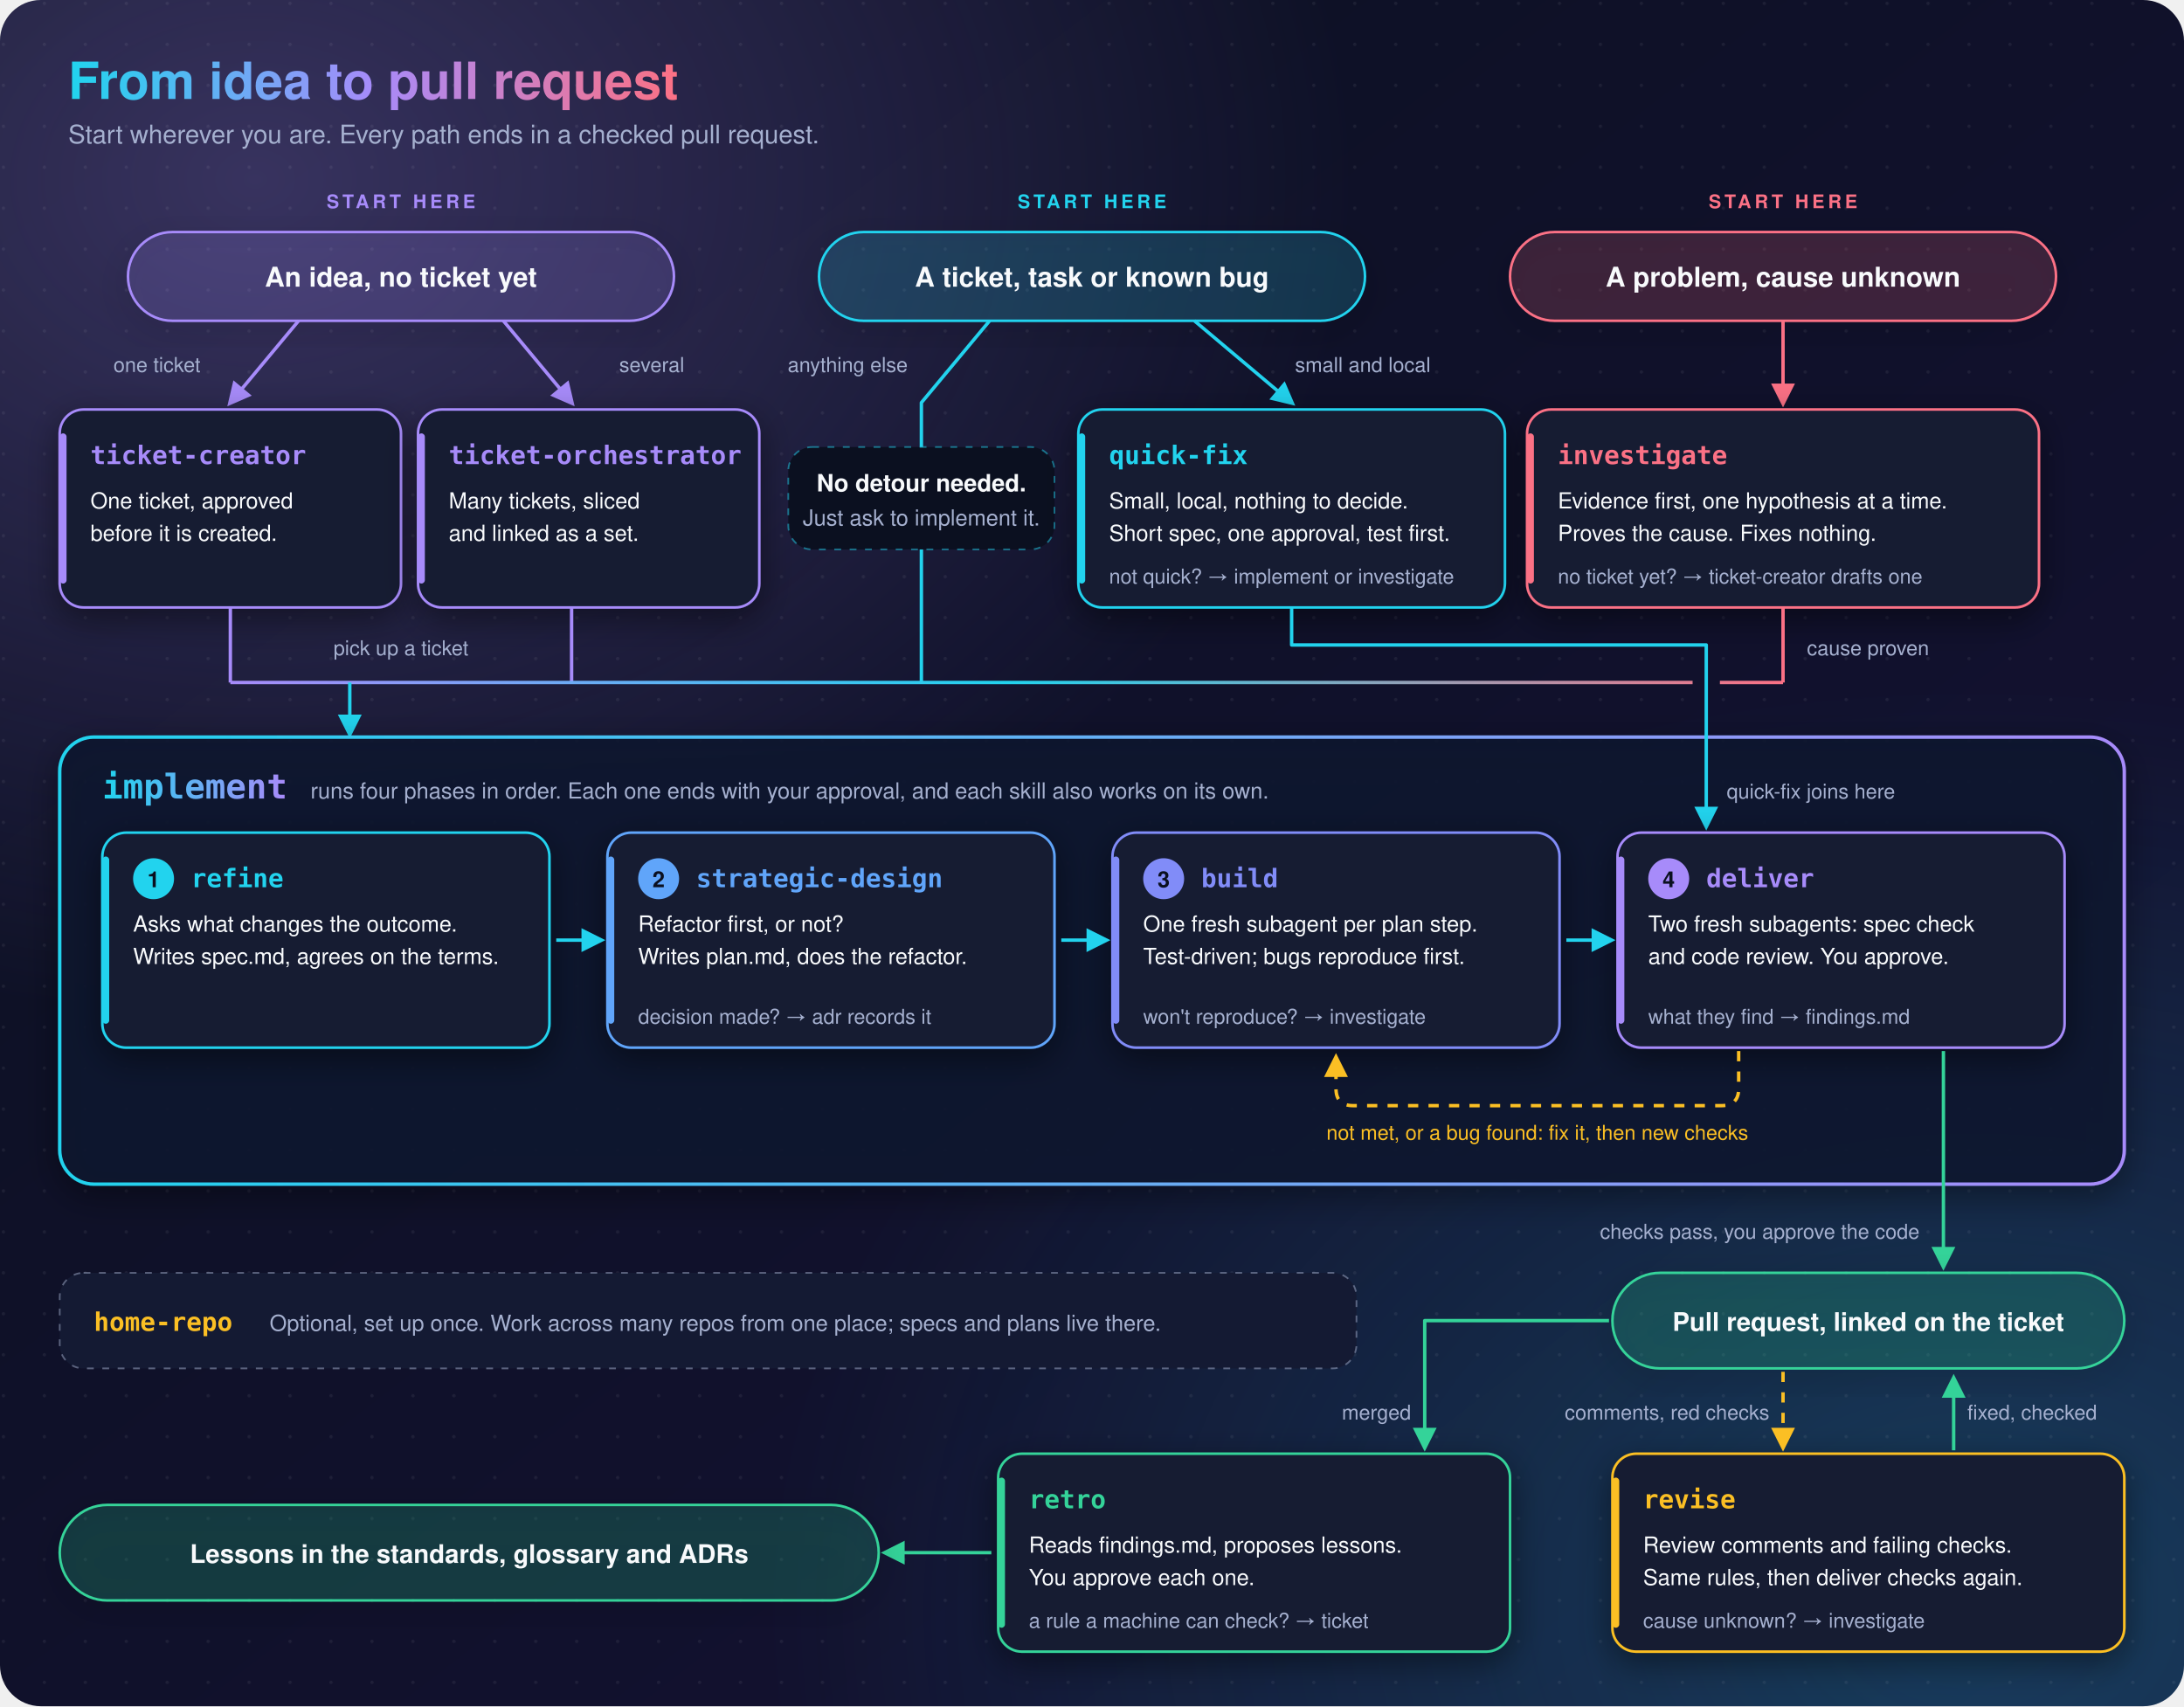
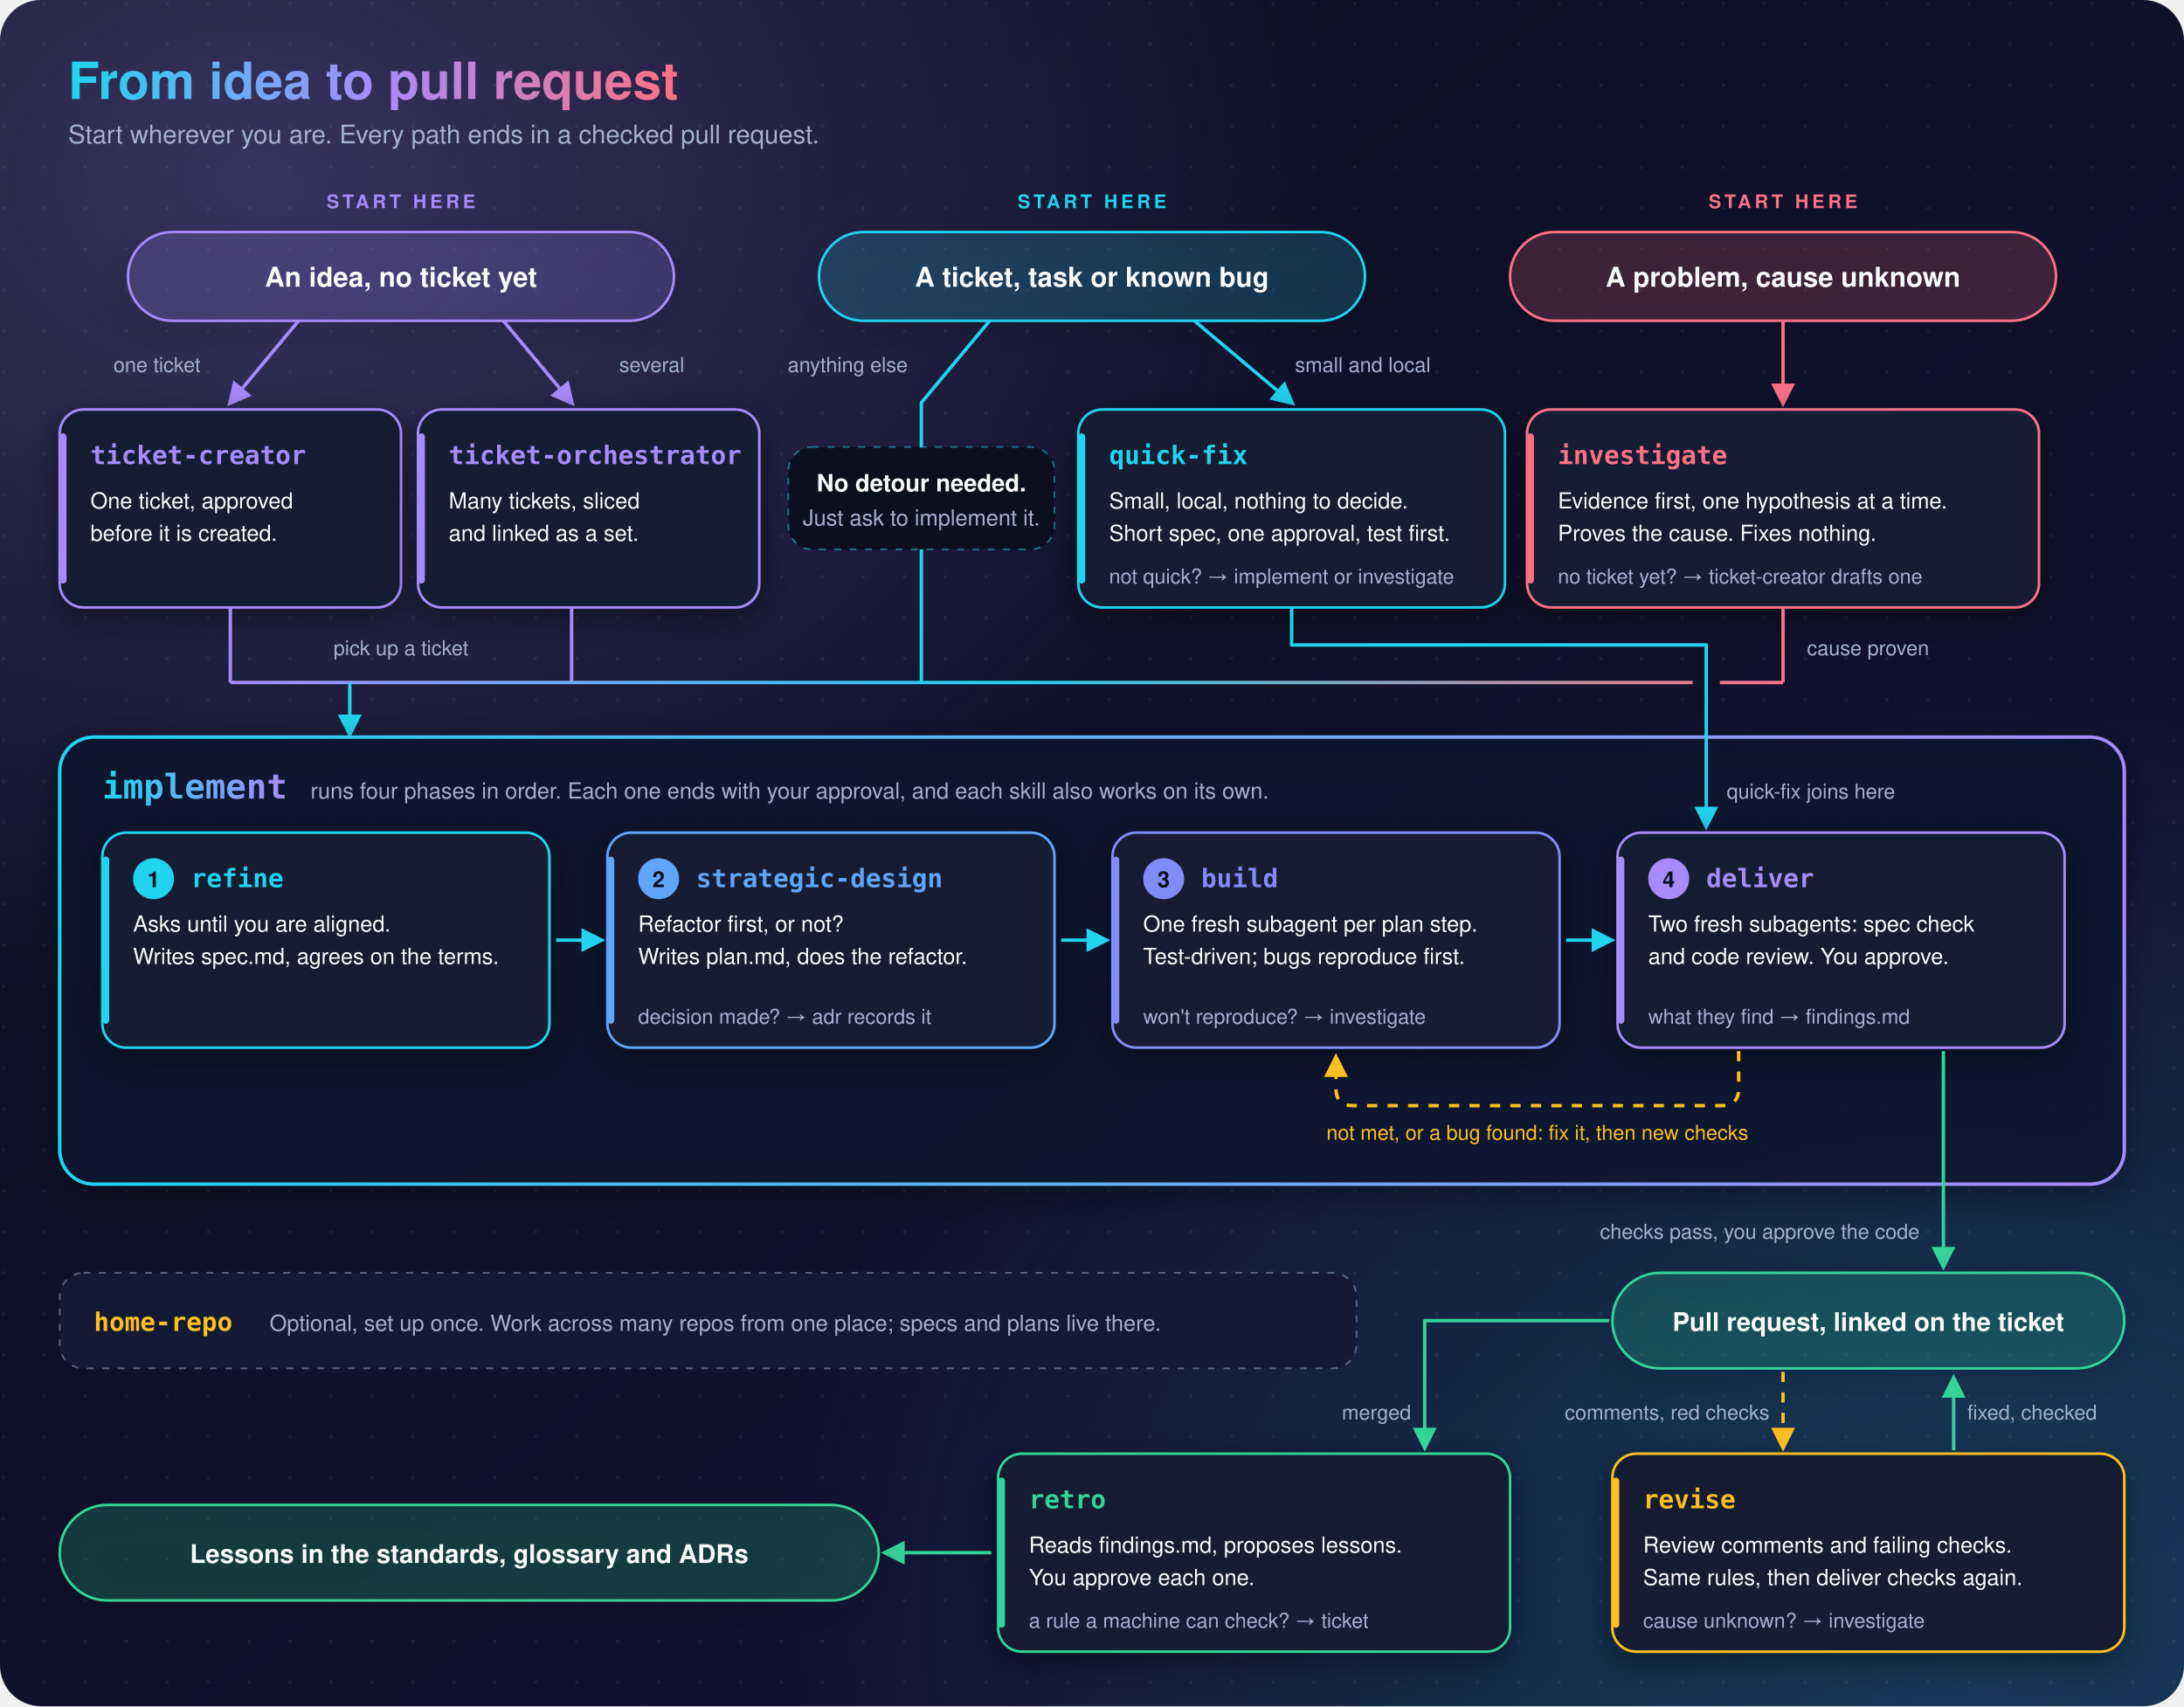
<svg xmlns="http://www.w3.org/2000/svg" viewBox="0 0 1280 1000" width="1280" height="1000" role="img" aria-label="Workflow: three starting points that lead into the implement skill, with quick-fix as the short path for a small change, and end in a pull request. After that, revise handles review comments and failing checks, and retro turns what was found into lessons">
  <defs>
    <linearGradient id="bg" x1="0" y1="0" x2="1" y2="1">
      <stop offset="0" stop-color="#0b1020" />
      <stop offset="1" stop-color="#151235" />
    </linearGradient>
    <radialGradient id="g1" cx="0.12" cy="0.1" r="0.5">
      <stop offset="0" stop-color="#a78bfa" stop-opacity="0.28" />
      <stop offset="1" stop-color="#a78bfa" stop-opacity="0" />
    </radialGradient>
    <radialGradient id="g2" cx="0.9" cy="0.95" r="0.55">
      <stop offset="0" stop-color="#22d3ee" stop-opacity="0.22" />
      <stop offset="1" stop-color="#22d3ee" stop-opacity="0" />
    </radialGradient>
    <linearGradient id="band" x1="0" y1="0" x2="1" y2="0">
      <stop offset="0" stop-color="#22d3ee" />
      <stop offset="1" stop-color="#a78bfa" />
    </linearGradient>
    <linearGradient id="title" x1="0" y1="0" x2="1" y2="0">
      <stop offset="0" stop-color="#22d3ee" />
      <stop offset="0.5" stop-color="#a78bfa" />
      <stop offset="1" stop-color="#fb7185" />
    </linearGradient>
    <linearGradient id="rail" gradientUnits="userSpaceOnUse" x1="135" y1="0" x2="1045" y2="0">
      <stop offset="0" stop-color="#a78bfa" />
      <stop offset="0.5" stop-color="#22d3ee" />
      <stop offset="1" stop-color="#fb7185" />
    </linearGradient>
    <pattern id="dots" width="24" height="24" patternUnits="userSpaceOnUse">
      <circle cx="2" cy="2" r="1" fill="#ffffff" fill-opacity="0.06" />
    </pattern>
    <filter id="glow" x="-20%" y="-30%" width="140%" height="160%">
      <feDropShadow dx="0" dy="6" stdDeviation="10" flood-color="#000000" flood-opacity="0.45" />
    </filter>
    <marker id="arrow-a78bfa" viewBox="0 0 10 10" refX="8" refY="5" markerWidth="7" markerHeight="7" orient="auto-start-reverse">
      <path d="M0,0 L10,5 L0,10 z" fill="#a78bfa" />
    </marker>
    <marker id="arrow-22d3ee" viewBox="0 0 10 10" refX="8" refY="5" markerWidth="7" markerHeight="7" orient="auto-start-reverse">
      <path d="M0,0 L10,5 L0,10 z" fill="#22d3ee" />
    </marker>
    <marker id="arrow-fb7185" viewBox="0 0 10 10" refX="8" refY="5" markerWidth="7" markerHeight="7" orient="auto-start-reverse">
      <path d="M0,0 L10,5 L0,10 z" fill="#fb7185" />
    </marker>
    <marker id="arrow-34d399" viewBox="0 0 10 10" refX="8" refY="5" markerWidth="7" markerHeight="7" orient="auto-start-reverse">
      <path d="M0,0 L10,5 L0,10 z" fill="#34d399" />
    </marker>
    <marker id="arrow-fbbf24" viewBox="0 0 10 10" refX="8" refY="5" markerWidth="7" markerHeight="7" orient="auto-start-reverse">
      <path d="M0,0 L10,5 L0,10 z" fill="#fbbf24" />
    </marker>
  </defs>
  <rect width="1280" height="1000" rx="24" fill="url(#bg)" />
  <rect width="1280" height="1000" rx="24" fill="url(#g1)" />
  <rect width="1280" height="1000" rx="24" fill="url(#g2)" />
  <rect width="1280" height="1000" rx="24" fill="url(#dots)" />
  <text x="40" y="58" font-family="-apple-system,BlinkMacSystemFont,'Segoe UI',Helvetica,Arial,sans-serif" font-size="30" font-weight="800" fill="url(#title)" text-anchor="start" letter-spacing="0">From idea to pull request</text>
  <text x="40" y="84" font-family="-apple-system,BlinkMacSystemFont,'Segoe UI',Helvetica,Arial,sans-serif" font-size="15" font-weight="400" fill="#a5b0cf" text-anchor="start" letter-spacing="0">Start wherever you are. Every path ends in a checked pull request.</text>
  <text x="235" y="122" font-family="-apple-system,BlinkMacSystemFont,'Segoe UI',Helvetica,Arial,sans-serif" font-size="11" font-weight="700" fill="#a78bfa" text-anchor="middle" letter-spacing="2">START HERE</text>
  <rect x="75.0" y="136" width="320" height="52" rx="26.0" fill="#a78bfa" fill-opacity="0.16" stroke="#a78bfa" stroke-width="1.5" filter="url(#glow)" />
  <text x="235" y="168" font-family="-apple-system,BlinkMacSystemFont,'Segoe UI',Helvetica,Arial,sans-serif" font-size="16" font-weight="600" fill="#f8fafc" text-anchor="middle" letter-spacing="0">An idea, no ticket yet</text>
  <text x="640" y="122" font-family="-apple-system,BlinkMacSystemFont,'Segoe UI',Helvetica,Arial,sans-serif" font-size="11" font-weight="700" fill="#22d3ee" text-anchor="middle" letter-spacing="2">START HERE</text>
  <rect x="480.0" y="136" width="320" height="52" rx="26.0" fill="#22d3ee" fill-opacity="0.16" stroke="#22d3ee" stroke-width="1.5" filter="url(#glow)" />
  <text x="640" y="168" font-family="-apple-system,BlinkMacSystemFont,'Segoe UI',Helvetica,Arial,sans-serif" font-size="16" font-weight="600" fill="#f8fafc" text-anchor="middle" letter-spacing="0">A ticket, task or known bug</text>
  <text x="1045" y="122" font-family="-apple-system,BlinkMacSystemFont,'Segoe UI',Helvetica,Arial,sans-serif" font-size="11" font-weight="700" fill="#fb7185" text-anchor="middle" letter-spacing="2">START HERE</text>
  <rect x="885.0" y="136" width="320" height="52" rx="26.0" fill="#fb7185" fill-opacity="0.16" stroke="#fb7185" stroke-width="1.5" filter="url(#glow)" />
  <text x="1045" y="168" font-family="-apple-system,BlinkMacSystemFont,'Segoe UI',Helvetica,Arial,sans-serif" font-size="16" font-weight="600" fill="#f8fafc" text-anchor="middle" letter-spacing="0">A problem, cause unknown</text>
  <path d="M175,188 L135,236" fill="none" stroke="#a78bfa" stroke-width="2" stroke-linejoin="round" marker-end="url(#arrow-a78bfa)" />
  <path d="M295,188 L335,236" fill="none" stroke="#a78bfa" stroke-width="2" stroke-linejoin="round" marker-end="url(#arrow-a78bfa)" />
  <text x="92" y="218" font-family="-apple-system,BlinkMacSystemFont,'Segoe UI',Helvetica,Arial,sans-serif" font-size="12" font-weight="400" fill="#a5b0cf" text-anchor="middle" letter-spacing="0">one ticket</text>
  <text x="382" y="218" font-family="-apple-system,BlinkMacSystemFont,'Segoe UI',Helvetica,Arial,sans-serif" font-size="12" font-weight="400" fill="#a5b0cf" text-anchor="middle" letter-spacing="0">several</text>
  <rect x="35" y="240" width="200" height="116" rx="14" fill="#141a33" stroke="#a78bfa" stroke-width="1.5" filter="url(#glow)" />
  <rect x="35" y="254" width="4" height="88" rx="2" fill="#a78bfa" />
  <text x="53" y="272" font-family="ui-monospace,SFMono-Regular,Menlo,Consolas,monospace" font-size="15" font-weight="700" fill="#a78bfa" text-anchor="start" letter-spacing="0">ticket-creator</text>
  <text x="53" y="298" font-family="-apple-system,BlinkMacSystemFont,'Segoe UI',Helvetica,Arial,sans-serif" font-size="13" font-weight="400" fill="#f8fafc" text-anchor="start" letter-spacing="0">One ticket, approved</text>
  <text x="53" y="317" font-family="-apple-system,BlinkMacSystemFont,'Segoe UI',Helvetica,Arial,sans-serif" font-size="13" font-weight="400" fill="#f8fafc" text-anchor="start" letter-spacing="0">before it is created.</text>
  <rect x="245" y="240" width="200" height="116" rx="14" fill="#141a33" stroke="#a78bfa" stroke-width="1.5" filter="url(#glow)" />
  <rect x="245" y="254" width="4" height="88" rx="2" fill="#a78bfa" />
  <text x="263" y="272" font-family="ui-monospace,SFMono-Regular,Menlo,Consolas,monospace" font-size="15" font-weight="700" fill="#a78bfa" text-anchor="start" letter-spacing="0">ticket-orchestrator</text>
  <text x="263" y="298" font-family="-apple-system,BlinkMacSystemFont,'Segoe UI',Helvetica,Arial,sans-serif" font-size="13" font-weight="400" fill="#f8fafc" text-anchor="start" letter-spacing="0">Many tickets, sliced</text>
  <text x="263" y="317" font-family="-apple-system,BlinkMacSystemFont,'Segoe UI',Helvetica,Arial,sans-serif" font-size="13" font-weight="400" fill="#f8fafc" text-anchor="start" letter-spacing="0">and linked as a set.</text>
  <path d="M135,356 L135,400" fill="none" stroke="#a78bfa" stroke-width="2" stroke-linejoin="round" />
  <path d="M335,356 L335,400" fill="none" stroke="#a78bfa" stroke-width="2" stroke-linejoin="round" />
  <text x="235" y="384" font-family="-apple-system,BlinkMacSystemFont,'Segoe UI',Helvetica,Arial,sans-serif" font-size="12" font-weight="400" fill="#a5b0cf" text-anchor="middle" letter-spacing="0">pick up a ticket</text>
  <path d="M580,188 L540,236 L540,400" fill="none" stroke="#22d3ee" stroke-width="2" stroke-linejoin="round" />
  <path d="M700,188 L757.0,236" fill="none" stroke="#22d3ee" stroke-width="2" stroke-linejoin="round" marker-end="url(#arrow-22d3ee)" />
  <text x="532" y="218" font-family="-apple-system,BlinkMacSystemFont,'Segoe UI',Helvetica,Arial,sans-serif" font-size="12" font-weight="400" fill="#a5b0cf" text-anchor="end" letter-spacing="0">anything else</text>
  <text x="759.0" y="218" font-family="-apple-system,BlinkMacSystemFont,'Segoe UI',Helvetica,Arial,sans-serif" font-size="12" font-weight="400" fill="#a5b0cf" text-anchor="start" letter-spacing="0">small and local</text>
  <rect x="462" y="262" width="156" height="60" rx="14" fill="#0b1020" stroke="#22d3ee" stroke-opacity="0.5" stroke-dasharray="4 5" />
  <text x="540" y="288" font-family="-apple-system,BlinkMacSystemFont,'Segoe UI',Helvetica,Arial,sans-serif" font-size="14" font-weight="600" fill="#f8fafc" text-anchor="middle" letter-spacing="0">No detour needed.</text>
  <text x="540" y="308" font-family="-apple-system,BlinkMacSystemFont,'Segoe UI',Helvetica,Arial,sans-serif" font-size="13" font-weight="400" fill="#a5b0cf" text-anchor="middle" letter-spacing="0">Just ask to implement it.</text>
  <rect x="632" y="240" width="250" height="116" rx="14" fill="#141a33" stroke="#22d3ee" stroke-width="1.5" filter="url(#glow)" />
  <rect x="632" y="254" width="4" height="88" rx="2" fill="#22d3ee" />
  <text x="650" y="272" font-family="ui-monospace,SFMono-Regular,Menlo,Consolas,monospace" font-size="15" font-weight="700" fill="#22d3ee" text-anchor="start" letter-spacing="0">quick-fix</text>
  <text x="650" y="298" font-family="-apple-system,BlinkMacSystemFont,'Segoe UI',Helvetica,Arial,sans-serif" font-size="13" font-weight="400" fill="#f8fafc" text-anchor="start" letter-spacing="0">Small, local, nothing to decide.</text>
  <text x="650" y="317" font-family="-apple-system,BlinkMacSystemFont,'Segoe UI',Helvetica,Arial,sans-serif" font-size="13" font-weight="400" fill="#f8fafc" text-anchor="start" letter-spacing="0">Short spec, one approval, test first.</text>
  <text x="650" y="342" font-family="-apple-system,BlinkMacSystemFont,'Segoe UI',Helvetica,Arial,sans-serif" font-size="12" font-weight="400" fill="#a5b0cf" text-anchor="start" letter-spacing="0">not quick?  →  implement or investigate</text>
  <path d="M1045,188 L1045,236" fill="none" stroke="#fb7185" stroke-width="2" stroke-linejoin="round" marker-end="url(#arrow-fb7185)" />
  <rect x="895" y="240" width="300" height="116" rx="14" fill="#141a33" stroke="#fb7185" stroke-width="1.5" filter="url(#glow)" />
  <rect x="895" y="254" width="4" height="88" rx="2" fill="#fb7185" />
  <text x="913" y="272" font-family="ui-monospace,SFMono-Regular,Menlo,Consolas,monospace" font-size="15" font-weight="700" fill="#fb7185" text-anchor="start" letter-spacing="0">investigate</text>
  <text x="913" y="298" font-family="-apple-system,BlinkMacSystemFont,'Segoe UI',Helvetica,Arial,sans-serif" font-size="13" font-weight="400" fill="#f8fafc" text-anchor="start" letter-spacing="0">Evidence first, one hypothesis at a time.</text>
  <text x="913" y="317" font-family="-apple-system,BlinkMacSystemFont,'Segoe UI',Helvetica,Arial,sans-serif" font-size="13" font-weight="400" fill="#f8fafc" text-anchor="start" letter-spacing="0">Proves the cause. Fixes nothing.</text>
  <text x="913" y="342" font-family="-apple-system,BlinkMacSystemFont,'Segoe UI',Helvetica,Arial,sans-serif" font-size="12" font-weight="400" fill="#a5b0cf" text-anchor="start" letter-spacing="0">no ticket yet?  →  ticket-creator drafts one</text>
  <path d="M1045,356 L1045,400" fill="none" stroke="#fb7185" stroke-width="2" stroke-linejoin="round" />
  <text x="1059" y="384" font-family="-apple-system,BlinkMacSystemFont,'Segoe UI',Helvetica,Arial,sans-serif" font-size="12" font-weight="400" fill="#a5b0cf" text-anchor="start" letter-spacing="0">cause proven</text>
  <path d="M135,400 L992,400 M1008,400 L1045,400" stroke="url(#rail)" stroke-width="2" fill="none" />
  <path d="M205,400 L205,430" fill="none" stroke="#22d3ee" stroke-width="2" stroke-linejoin="round" marker-end="url(#arrow-22d3ee)" />
  <rect x="35" y="432" width="1210" height="262" rx="20" fill="#0e1430" fill-opacity="0.85" stroke="url(#band)" stroke-width="2" filter="url(#glow)" />
  <text x="60" y="468" font-family="ui-monospace,SFMono-Regular,Menlo,Consolas,monospace" font-size="20" font-weight="800" fill="url(#band)" text-anchor="start" letter-spacing="0">implement</text>
  <text x="182" y="468" font-family="-apple-system,BlinkMacSystemFont,'Segoe UI',Helvetica,Arial,sans-serif" font-size="13" font-weight="400" fill="#a5b0cf" text-anchor="start" letter-spacing="0">runs four phases in order. Each one ends with your approval, and each skill also works on its own.</text>
  <path d="M757.0,356 L757.0,378 L1000,378 L1000,484" fill="none" stroke="#22d3ee" stroke-width="2" stroke-linejoin="round" marker-end="url(#arrow-22d3ee)" />
  <text x="1012" y="468" font-family="-apple-system,BlinkMacSystemFont,'Segoe UI',Helvetica,Arial,sans-serif" font-size="12" font-weight="400" fill="#a5b0cf" text-anchor="start" letter-spacing="0">quick-fix joins here</text>
  <rect x="60" y="488" width="262" height="126" rx="14" fill="#141a33" stroke="#22d3ee" stroke-width="1.5" filter="url(#glow)" />
  <rect x="60" y="502" width="4" height="98" rx="2" fill="#22d3ee" />
  <circle cx="90" cy="515" r="12" fill="#22d3ee" />
  <text x="90" y="520" font-family="-apple-system,BlinkMacSystemFont,'Segoe UI',Helvetica,Arial,sans-serif" font-size="13" font-weight="800" fill="#0b1020" text-anchor="middle" letter-spacing="0">1</text>
  <text x="112" y="520" font-family="ui-monospace,SFMono-Regular,Menlo,Consolas,monospace" font-size="15" font-weight="700" fill="#22d3ee" text-anchor="start" letter-spacing="0">refine</text>
-   <text x="78" y="546" font-family="-apple-system,BlinkMacSystemFont,'Segoe UI',Helvetica,Arial,sans-serif" font-size="13" font-weight="400" fill="#f8fafc" text-anchor="start" letter-spacing="0">Asks what changes the outcome.</text>
+   <text x="78" y="546" font-family="-apple-system,BlinkMacSystemFont,'Segoe UI',Helvetica,Arial,sans-serif" font-size="13" font-weight="400" fill="#f8fafc" text-anchor="start" letter-spacing="0">Asks until you are aligned.</text>
  <text x="78" y="565" font-family="-apple-system,BlinkMacSystemFont,'Segoe UI',Helvetica,Arial,sans-serif" font-size="13" font-weight="400" fill="#f8fafc" text-anchor="start" letter-spacing="0">Writes spec.md, agrees on the terms.</text>
  <rect x="356" y="488" width="262" height="126" rx="14" fill="#141a33" stroke="#60a5fa" stroke-width="1.5" filter="url(#glow)" />
  <rect x="356" y="502" width="4" height="98" rx="2" fill="#60a5fa" />
  <circle cx="386" cy="515" r="12" fill="#60a5fa" />
  <text x="386" y="520" font-family="-apple-system,BlinkMacSystemFont,'Segoe UI',Helvetica,Arial,sans-serif" font-size="13" font-weight="800" fill="#0b1020" text-anchor="middle" letter-spacing="0">2</text>
  <text x="408" y="520" font-family="ui-monospace,SFMono-Regular,Menlo,Consolas,monospace" font-size="15" font-weight="700" fill="#60a5fa" text-anchor="start" letter-spacing="0">strategic-design</text>
  <text x="374" y="546" font-family="-apple-system,BlinkMacSystemFont,'Segoe UI',Helvetica,Arial,sans-serif" font-size="13" font-weight="400" fill="#f8fafc" text-anchor="start" letter-spacing="0">Refactor first, or not?</text>
  <text x="374" y="565" font-family="-apple-system,BlinkMacSystemFont,'Segoe UI',Helvetica,Arial,sans-serif" font-size="13" font-weight="400" fill="#f8fafc" text-anchor="start" letter-spacing="0">Writes plan.md, does the refactor.</text>
  <text x="374" y="600" font-family="-apple-system,BlinkMacSystemFont,'Segoe UI',Helvetica,Arial,sans-serif" font-size="12" font-weight="400" fill="#a5b0cf" text-anchor="start" letter-spacing="0">decision made?  →  adr records it</text>
  <rect x="652" y="488" width="262" height="126" rx="14" fill="#141a33" stroke="#818cf8" stroke-width="1.5" filter="url(#glow)" />
  <rect x="652" y="502" width="4" height="98" rx="2" fill="#818cf8" />
  <circle cx="682" cy="515" r="12" fill="#818cf8" />
  <text x="682" y="520" font-family="-apple-system,BlinkMacSystemFont,'Segoe UI',Helvetica,Arial,sans-serif" font-size="13" font-weight="800" fill="#0b1020" text-anchor="middle" letter-spacing="0">3</text>
  <text x="704" y="520" font-family="ui-monospace,SFMono-Regular,Menlo,Consolas,monospace" font-size="15" font-weight="700" fill="#818cf8" text-anchor="start" letter-spacing="0">build</text>
  <text x="670" y="546" font-family="-apple-system,BlinkMacSystemFont,'Segoe UI',Helvetica,Arial,sans-serif" font-size="13" font-weight="400" fill="#f8fafc" text-anchor="start" letter-spacing="0">One fresh subagent per plan step.</text>
  <text x="670" y="565" font-family="-apple-system,BlinkMacSystemFont,'Segoe UI',Helvetica,Arial,sans-serif" font-size="13" font-weight="400" fill="#f8fafc" text-anchor="start" letter-spacing="0">Test-driven; bugs reproduce first.</text>
  <text x="670" y="600" font-family="-apple-system,BlinkMacSystemFont,'Segoe UI',Helvetica,Arial,sans-serif" font-size="12" font-weight="400" fill="#a5b0cf" text-anchor="start" letter-spacing="0">won't reproduce?  →  investigate</text>
  <rect x="948" y="488" width="262" height="126" rx="14" fill="#141a33" stroke="#a78bfa" stroke-width="1.5" filter="url(#glow)" />
  <rect x="948" y="502" width="4" height="98" rx="2" fill="#a78bfa" />
  <circle cx="978" cy="515" r="12" fill="#a78bfa" />
  <text x="978" y="520" font-family="-apple-system,BlinkMacSystemFont,'Segoe UI',Helvetica,Arial,sans-serif" font-size="13" font-weight="800" fill="#0b1020" text-anchor="middle" letter-spacing="0">4</text>
  <text x="1000" y="520" font-family="ui-monospace,SFMono-Regular,Menlo,Consolas,monospace" font-size="15" font-weight="700" fill="#a78bfa" text-anchor="start" letter-spacing="0">deliver</text>
  <text x="966" y="546" font-family="-apple-system,BlinkMacSystemFont,'Segoe UI',Helvetica,Arial,sans-serif" font-size="13" font-weight="400" fill="#f8fafc" text-anchor="start" letter-spacing="0">Two fresh subagents: spec check</text>
  <text x="966" y="565" font-family="-apple-system,BlinkMacSystemFont,'Segoe UI',Helvetica,Arial,sans-serif" font-size="13" font-weight="400" fill="#f8fafc" text-anchor="start" letter-spacing="0">and code review. You approve.</text>
  <text x="966" y="600" font-family="-apple-system,BlinkMacSystemFont,'Segoe UI',Helvetica,Arial,sans-serif" font-size="12" font-weight="400" fill="#a5b0cf" text-anchor="start" letter-spacing="0">what they find  →  findings.md</text>
  <path d="M326,551.0 L352,551.0" fill="none" stroke="#22d3ee" stroke-width="2" stroke-linejoin="round" marker-end="url(#arrow-22d3ee)" />
  <path d="M622,551.0 L648,551.0" fill="none" stroke="#22d3ee" stroke-width="2" stroke-linejoin="round" marker-end="url(#arrow-22d3ee)" />
  <path d="M918,551.0 L944,551.0" fill="none" stroke="#22d3ee" stroke-width="2" stroke-linejoin="round" marker-end="url(#arrow-22d3ee)" />
  <path d="M1019.0,616 L1019.0,638 Q1019.0,648 1009.0,648 L793.0,648 Q783.0,648 783.0,638 L783.0,620" fill="none" stroke="#fbbf24" stroke-width="2" stroke-dasharray="6 6" marker-end="url(#arrow-fbbf24)" />
  <text x="901.0" y="668" font-family="-apple-system,BlinkMacSystemFont,'Segoe UI',Helvetica,Arial,sans-serif" font-size="12" font-weight="400" fill="#fbbf24" text-anchor="middle" letter-spacing="0">not met, or a bug found: fix it, then new checks</text>
  <path d="M1139.0,616 L1139.0,742" fill="none" stroke="#34d399" stroke-width="2" stroke-linejoin="round" marker-end="url(#arrow-34d399)" />
  <text x="1125.0" y="726" font-family="-apple-system,BlinkMacSystemFont,'Segoe UI',Helvetica,Arial,sans-serif" font-size="12" font-weight="400" fill="#a5b0cf" text-anchor="end" letter-spacing="0">checks pass, you approve the code</text>
  <rect x="945" y="746" width="300" height="56" rx="28" fill="#34d399" fill-opacity="0.18" stroke="#34d399" stroke-width="1.5" filter="url(#glow)" />
  <text x="1095" y="780" font-family="-apple-system,BlinkMacSystemFont,'Segoe UI',Helvetica,Arial,sans-serif" font-size="15" font-weight="600" fill="#f8fafc" text-anchor="middle" letter-spacing="0">Pull request, linked on the ticket</text>
  <rect x="945" y="852" width="300" height="116" rx="14" fill="#141a33" stroke="#fbbf24" stroke-width="1.5" filter="url(#glow)" />
  <rect x="945" y="866" width="4" height="88" rx="2" fill="#fbbf24" />
  <text x="963" y="884" font-family="ui-monospace,SFMono-Regular,Menlo,Consolas,monospace" font-size="15" font-weight="700" fill="#fbbf24" text-anchor="start" letter-spacing="0">revise</text>
  <text x="963" y="910" font-family="-apple-system,BlinkMacSystemFont,'Segoe UI',Helvetica,Arial,sans-serif" font-size="13" font-weight="400" fill="#f8fafc" text-anchor="start" letter-spacing="0">Review comments and failing checks.</text>
  <text x="963" y="929" font-family="-apple-system,BlinkMacSystemFont,'Segoe UI',Helvetica,Arial,sans-serif" font-size="13" font-weight="400" fill="#f8fafc" text-anchor="start" letter-spacing="0">Same rules, then deliver checks again.</text>
  <text x="963" y="954" font-family="-apple-system,BlinkMacSystemFont,'Segoe UI',Helvetica,Arial,sans-serif" font-size="12" font-weight="400" fill="#a5b0cf" text-anchor="start" letter-spacing="0">cause unknown?  →  investigate</text>
  <path d="M1045,804 L1045,848" fill="none" stroke="#fbbf24" stroke-width="2" stroke-linejoin="round" stroke-dasharray="6 6" marker-end="url(#arrow-fbbf24)" />
  <path d="M1145,850 L1145,808" fill="none" stroke="#34d399" stroke-width="2" stroke-linejoin="round" marker-end="url(#arrow-34d399)" />
  <text x="1037" y="832" font-family="-apple-system,BlinkMacSystemFont,'Segoe UI',Helvetica,Arial,sans-serif" font-size="12" font-weight="400" fill="#a5b0cf" text-anchor="end" letter-spacing="0">comments, red checks</text>
  <text x="1153" y="832" font-family="-apple-system,BlinkMacSystemFont,'Segoe UI',Helvetica,Arial,sans-serif" font-size="12" font-weight="400" fill="#a5b0cf" text-anchor="start" letter-spacing="0">fixed, checked</text>
  <rect x="585" y="852" width="300" height="116" rx="14" fill="#141a33" stroke="#34d399" stroke-width="1.5" filter="url(#glow)" />
  <rect x="585" y="866" width="4" height="88" rx="2" fill="#34d399" />
  <text x="603" y="884" font-family="ui-monospace,SFMono-Regular,Menlo,Consolas,monospace" font-size="15" font-weight="700" fill="#34d399" text-anchor="start" letter-spacing="0">retro</text>
  <text x="603" y="910" font-family="-apple-system,BlinkMacSystemFont,'Segoe UI',Helvetica,Arial,sans-serif" font-size="13" font-weight="400" fill="#f8fafc" text-anchor="start" letter-spacing="0">Reads findings.md, proposes lessons.</text>
  <text x="603" y="929" font-family="-apple-system,BlinkMacSystemFont,'Segoe UI',Helvetica,Arial,sans-serif" font-size="13" font-weight="400" fill="#f8fafc" text-anchor="start" letter-spacing="0">You approve each one.</text>
  <text x="603" y="954" font-family="-apple-system,BlinkMacSystemFont,'Segoe UI',Helvetica,Arial,sans-serif" font-size="12" font-weight="400" fill="#a5b0cf" text-anchor="start" letter-spacing="0">a rule a machine can check?  →  ticket</text>
  <path d="M943,774 L835,774 L835,848" fill="none" stroke="#34d399" stroke-width="2" stroke-linejoin="round" marker-end="url(#arrow-34d399)" />
  <text x="827" y="832" font-family="-apple-system,BlinkMacSystemFont,'Segoe UI',Helvetica,Arial,sans-serif" font-size="12" font-weight="400" fill="#a5b0cf" text-anchor="end" letter-spacing="0">merged</text>
  <path d="M581,910.0 L519,910.0" fill="none" stroke="#34d399" stroke-width="2" stroke-linejoin="round" marker-end="url(#arrow-34d399)" />
  <rect x="35" y="882" width="480" height="56" rx="28" fill="#34d399" fill-opacity="0.18" stroke="#34d399" stroke-width="1.5" filter="url(#glow)" />
  <text x="275" y="916" font-family="-apple-system,BlinkMacSystemFont,'Segoe UI',Helvetica,Arial,sans-serif" font-size="15" font-weight="600" fill="#f8fafc" text-anchor="middle" letter-spacing="0">Lessons in the standards, glossary and ADRs</text>
  <rect x="35" y="746" width="760" height="56" rx="14" fill="#141a33" stroke="#a5b0cf" stroke-opacity="0.5" stroke-dasharray="4 5" />
  <text x="55" y="780" font-family="ui-monospace,SFMono-Regular,Menlo,Consolas,monospace" font-size="15" font-weight="700" fill="#fbbf24" text-anchor="start" letter-spacing="0">home-repo</text>
  <text x="158" y="780" font-family="-apple-system,BlinkMacSystemFont,'Segoe UI',Helvetica,Arial,sans-serif" font-size="13" font-weight="400" fill="#a5b0cf" text-anchor="start" letter-spacing="0">Optional, set up once. Work across many repos from one place; specs and plans live there.</text>
</svg>
